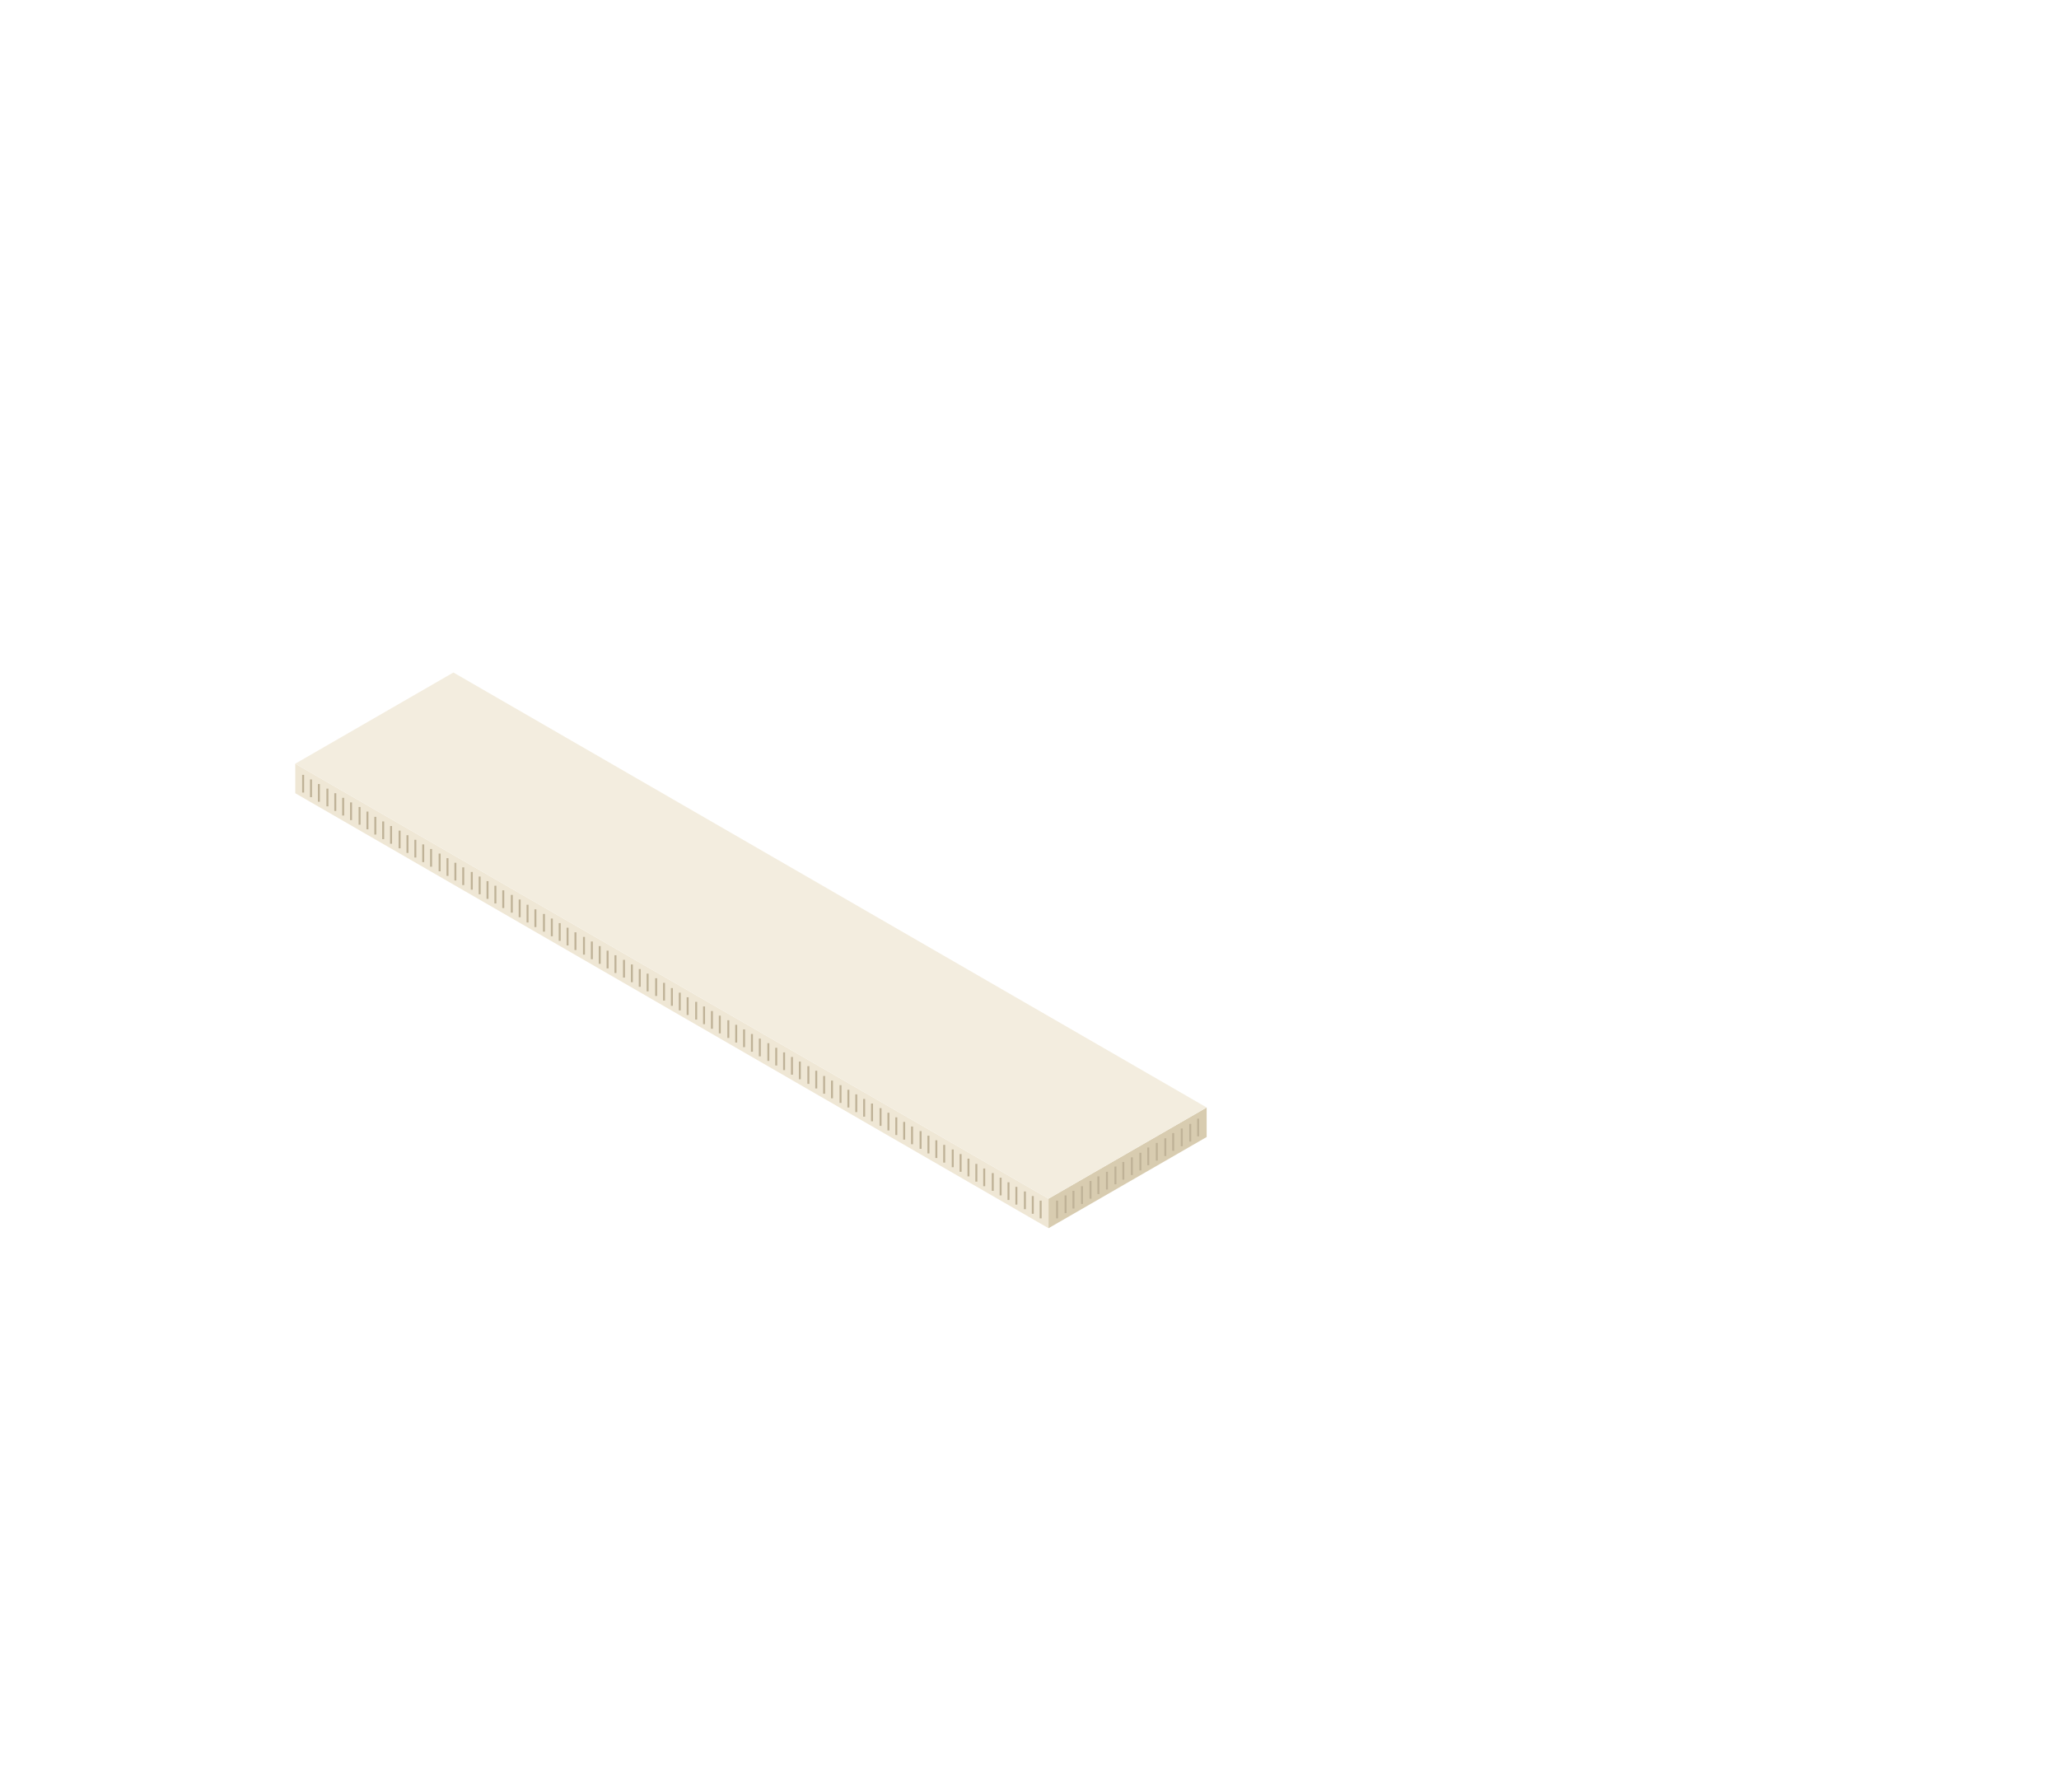
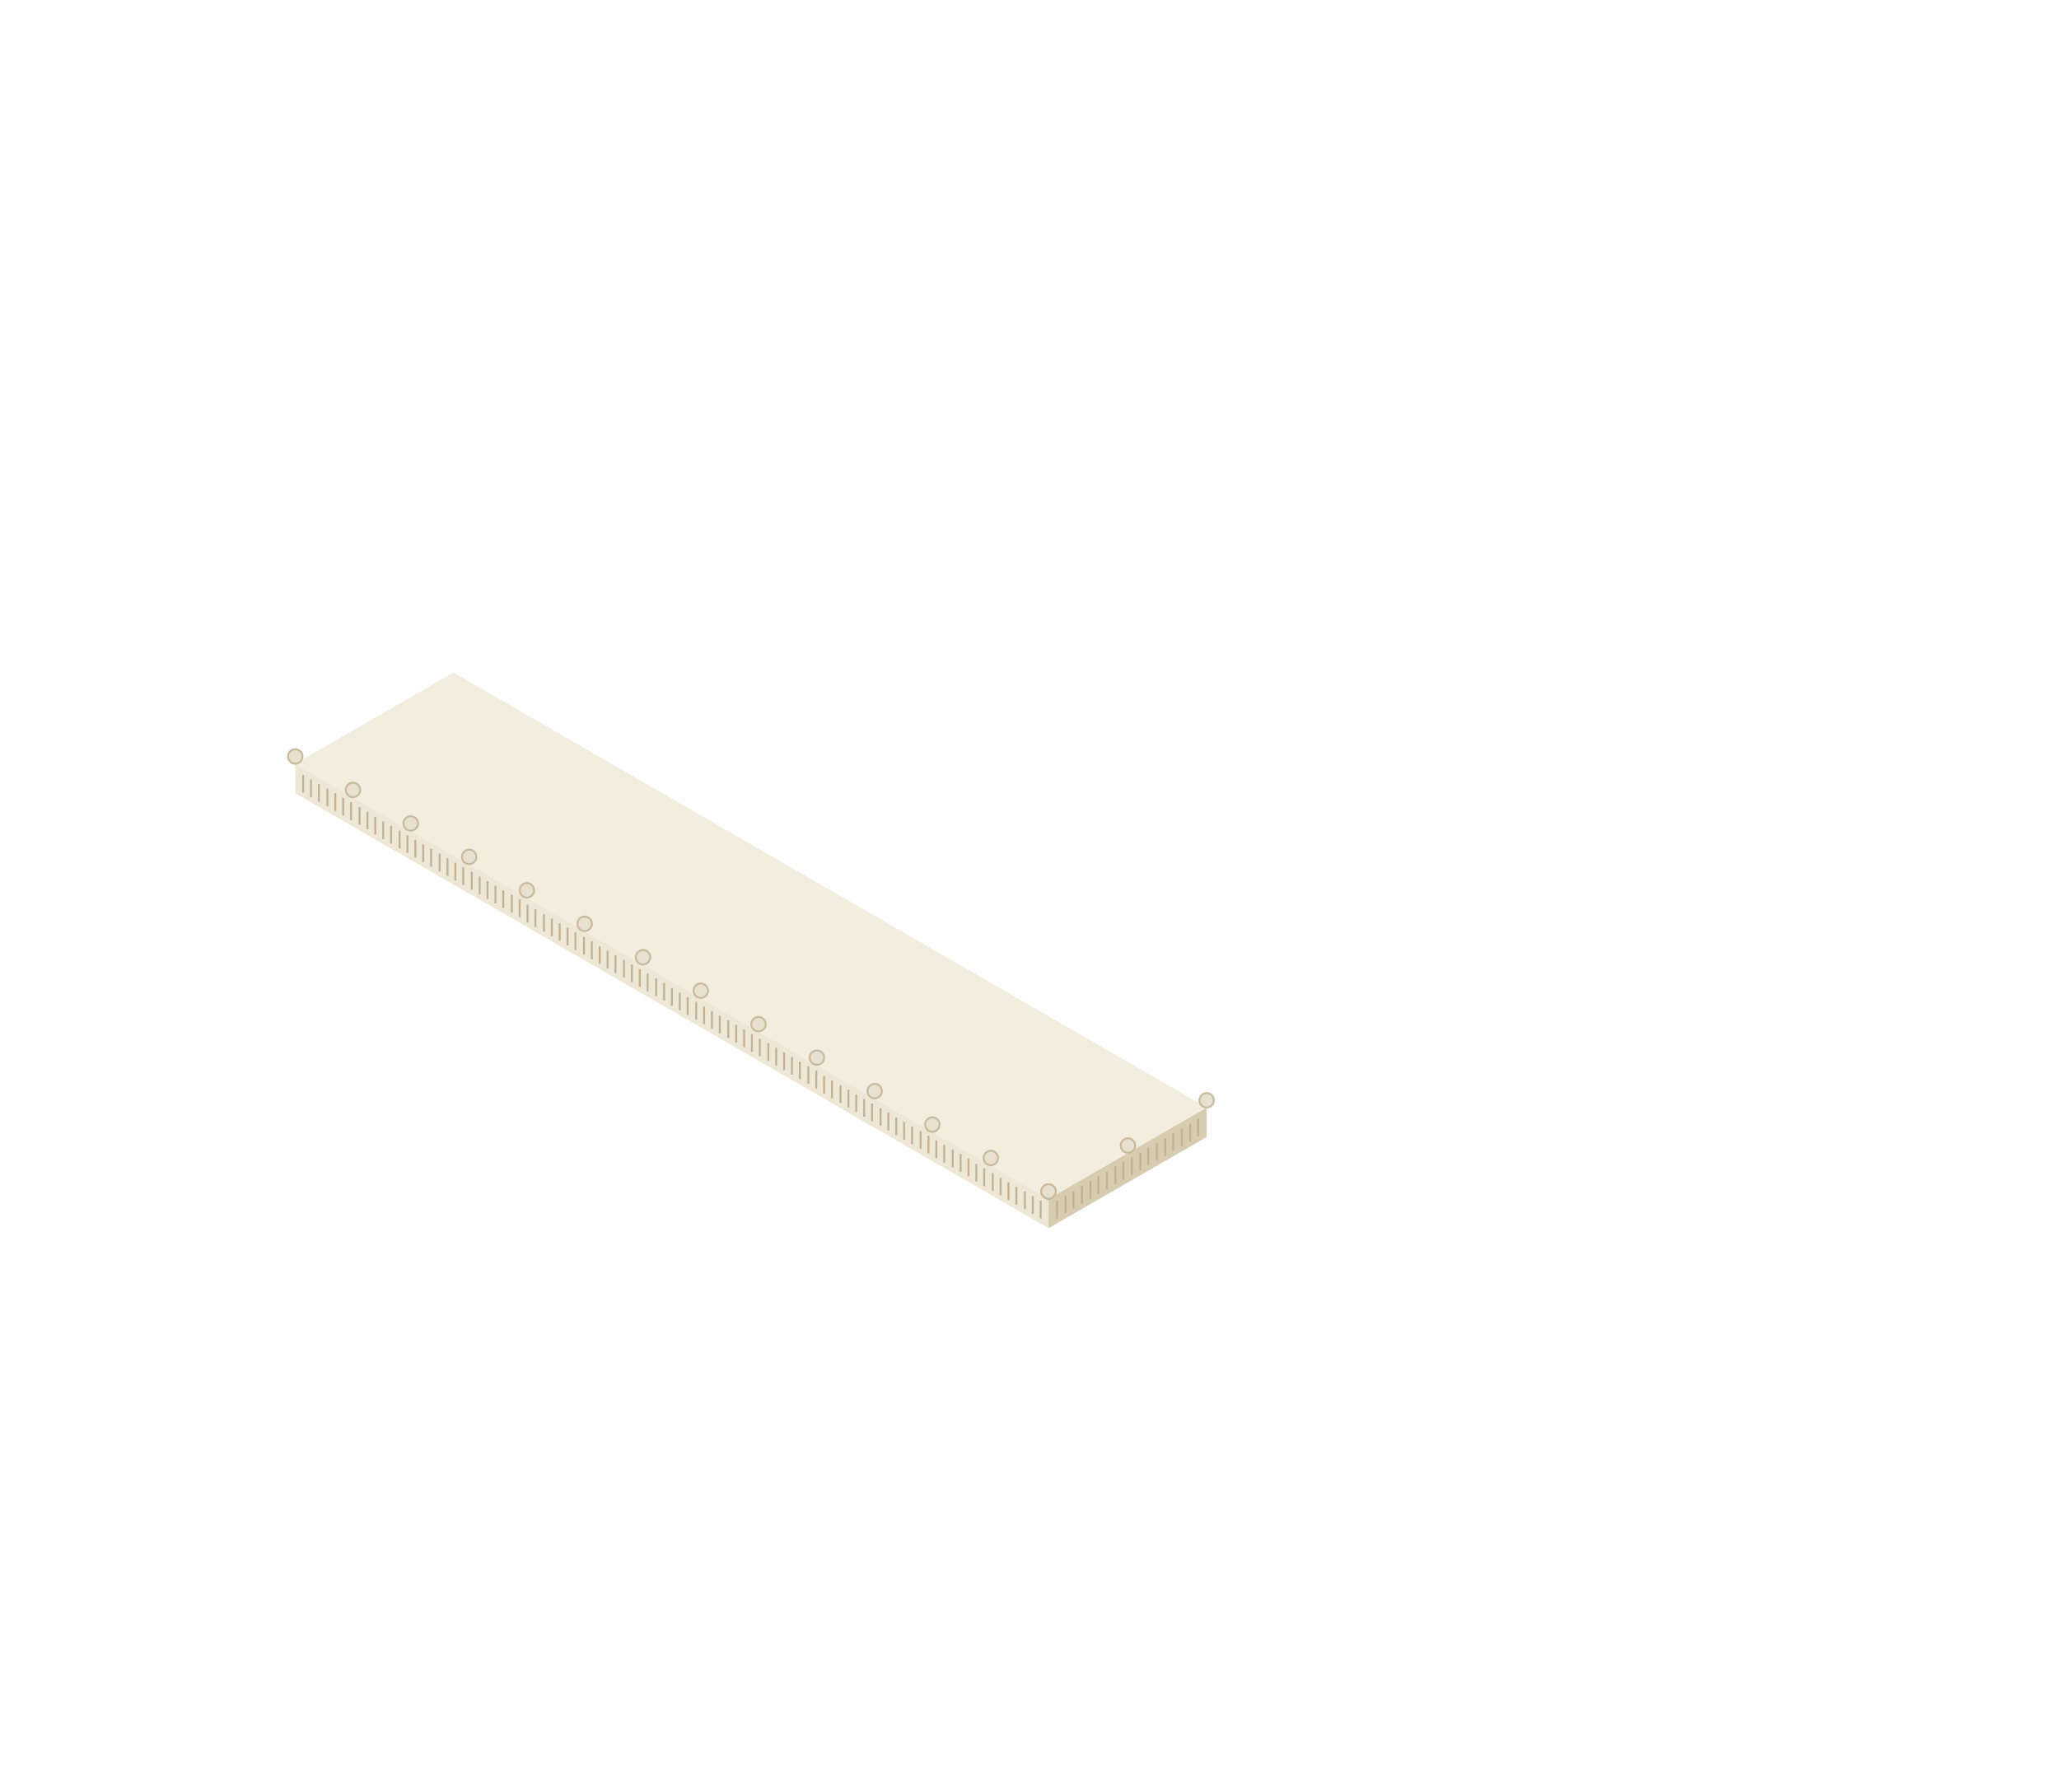
<svg xmlns="http://www.w3.org/2000/svg" viewBox="7.5 -4.4 313.8 273.1" width="627.6" height="546.2">
  <defs>
    <linearGradient id="iso-glass-l" x1="0" y1="0" x2="0" y2="1">
      <stop offset="0" stop-color="#B9D2EA" />
      <stop offset="1" stop-color="#8FB1D4" />
    </linearGradient>
    <linearGradient id="iso-glass-r" x1="0" y1="0" x2="0" y2="1">
      <stop offset="0" stop-color="#7F9FC2" />
      <stop offset="1" stop-color="#617FA3" />
    </linearGradient>
  </defs>
  <polygon points="167.3,182.8 52.5,116.5 52.5,112 167.3,178.3" fill="#EFE7D5" />
  <polygon points="191.4,168.9 167.3,182.8 167.3,178.3 191.4,164.4" fill="#D8CCB0" />
  <polygon points="52.5,112 76.6,98.1 191.4,164.4 167.3,178.3" fill="#F3EDDF" />
  <path d="M166.1 181.3V178.6M164.9 180.6V177.9M163.7 179.9V177.2M162.4 179.2V176.5M161.2 178.5V175.8M160 177.8V175.1M158.8 177.1V174.4M157.5 176.4V173.7M156.3 175.7V173M155.1 174.9V172.2M153.9 174.2V171.5M152.7 173.5V170.8M151.4 172.8V170.1M150.2 172.1V169.4M149 171.4V168.7M147.8 170.7V168M146.5 170V167.3M145.3 169.3V166.6M144.1 168.6V165.9M142.9 167.9V165.2M141.7 167.2V164.5M140.4 166.5V163.8M139.2 165.8V163.1M138 165.1V162.4M136.8 164.4V161.7M135.6 163.7V161M134.3 163V160.3M133.1 162.3V159.6M131.9 161.5V158.8M130.7 160.8V158.1M129.4 160.1V157.4M128.2 159.4V156.7M127 158.7V156M125.8 158V155.3M124.6 157.3V154.6M123.3 156.6V153.9M122.1 155.9V153.2M120.9 155.2V152.5M119.7 154.5V151.8M118.5 153.8V151.1M117.2 153.1V150.4M116 152.4V149.7M114.8 151.7V149M113.6 151V148.3M112.3 150.3V147.6M111.1 149.6V146.9M109.9 148.9V146.2M108.7 148.1V145.4M107.5 147.4V144.7M106.2 146.7V144M105 146V143.3M103.8 145.3V142.6M102.6 144.6V141.9M101.3 143.9V141.2M100.1 143.2V140.5M98.9 142.5V139.8M97.7 141.8V139.1M96.5 141.1V138.4M95.2 140.4V137.7M94 139.7V137M92.8 139V136.3M91.6 138.3V135.6M90.4 137.6V134.9M89.1 136.9V134.2M87.9 136.2V133.5M86.7 135.4V132.7M85.5 134.7V132M84.2 134V131.3M83 133.3V130.6M81.8 132.6V129.9M80.6 131.9V129.2M79.4 131.2V128.5M78.1 130.5V127.8M76.9 129.8V127.1M75.7 129.1V126.4M74.5 128.4V125.7M73.2 127.7V125M72 127V124.3M70.8 126.3V123.6M69.6 125.6V122.9M68.4 124.9V122.2M67.1 124.2V121.5M65.9 123.5V120.8M64.7 122.8V120.1M63.5 122V119.3M62.3 121.3V118.6M61 120.6V117.9M59.8 119.9V117.2M58.6 119.2V116.5M57.4 118.5V115.8M56.1 117.8V115.1M54.9 117.1V114.4M53.7 116.4V113.7M190.1 168.8V166.1M188.9 169.6V166.9M187.6 170.3V167.6M186.3 171V168.3M185.1 171.8V169.1M183.8 172.5V169.8M182.5 173.2V170.5M181.3 174V171.3M180 174.7V172M178.7 175.4V172.7M177.5 176.1V173.4M176.2 176.9V174.2M174.9 177.6V174.9M173.7 178.3V175.6M172.4 179.1V176.4M171.1 179.8V177.1M169.9 180.5V177.8M168.6 181.3V178.6" stroke="#BFB297" stroke-width="0.3" />
+   <circle cx="167.3" cy="177.2" r="1.1" fill="#E9E1CF" stroke="#C9BC9E" stroke-width="0.3" />
+   <circle cx="158.5" cy="172.1" r="1.1" fill="#E9E1CF" stroke="#C9BC9E" stroke-width="0.3" />
+   <circle cx="149.6" cy="167" r="1.1" fill="#E9E1CF" stroke="#C9BC9E" stroke-width="0.3" />
+   <circle cx="140.8" cy="161.9" r="1.1" fill="#E9E1CF" stroke="#C9BC9E" stroke-width="0.3" />
+   <circle cx="132" cy="156.8" r="1.1" fill="#E9E1CF" stroke="#C9BC9E" stroke-width="0.3" />
+   <circle cx="123.1" cy="151.7" r="1.1" fill="#E9E1CF" stroke="#C9BC9E" stroke-width="0.3" />
+   <circle cx="114.3" cy="146.6" r="1.1" fill="#E9E1CF" stroke="#C9BC9E" stroke-width="0.3" />
+   <circle cx="105.5" cy="141.5" r="1.1" fill="#E9E1CF" stroke="#C9BC9E" stroke-width="0.3" />
+   <circle cx="96.6" cy="136.4" r="1.1" fill="#E9E1CF" stroke="#C9BC9E" stroke-width="0.3" />
+   <circle cx="87.8" cy="131.3" r="1.1" fill="#E9E1CF" stroke="#C9BC9E" stroke-width="0.3" />
+   <circle cx="79" cy="126.2" r="1.1" fill="#E9E1CF" stroke="#C9BC9E" stroke-width="0.3" />
+   <circle cx="70.1" cy="121.1" r="1.1" fill="#E9E1CF" stroke="#C9BC9E" stroke-width="0.3" />
+   <circle cx="61.3" cy="116" r="1.1" fill="#E9E1CF" stroke="#C9BC9E" stroke-width="0.3" />
+   <circle cx="52.5" cy="110.9" r="1.1" fill="#E9E1CF" stroke="#C9BC9E" stroke-width="0.3" />
+   <circle cx="191.4" cy="163.3" r="1.1" fill="#E9E1CF" stroke="#C9BC9E" stroke-width="0.3" />
+   <circle cx="179.4" cy="170.2" r="1.1" fill="#E9E1CF" stroke="#C9BC9E" stroke-width="0.3" />
+   <circle cx="167.3" cy="177.2" r="1.1" fill="#E9E1CF" stroke="#C9BC9E" stroke-width="0.3" />
</svg>
